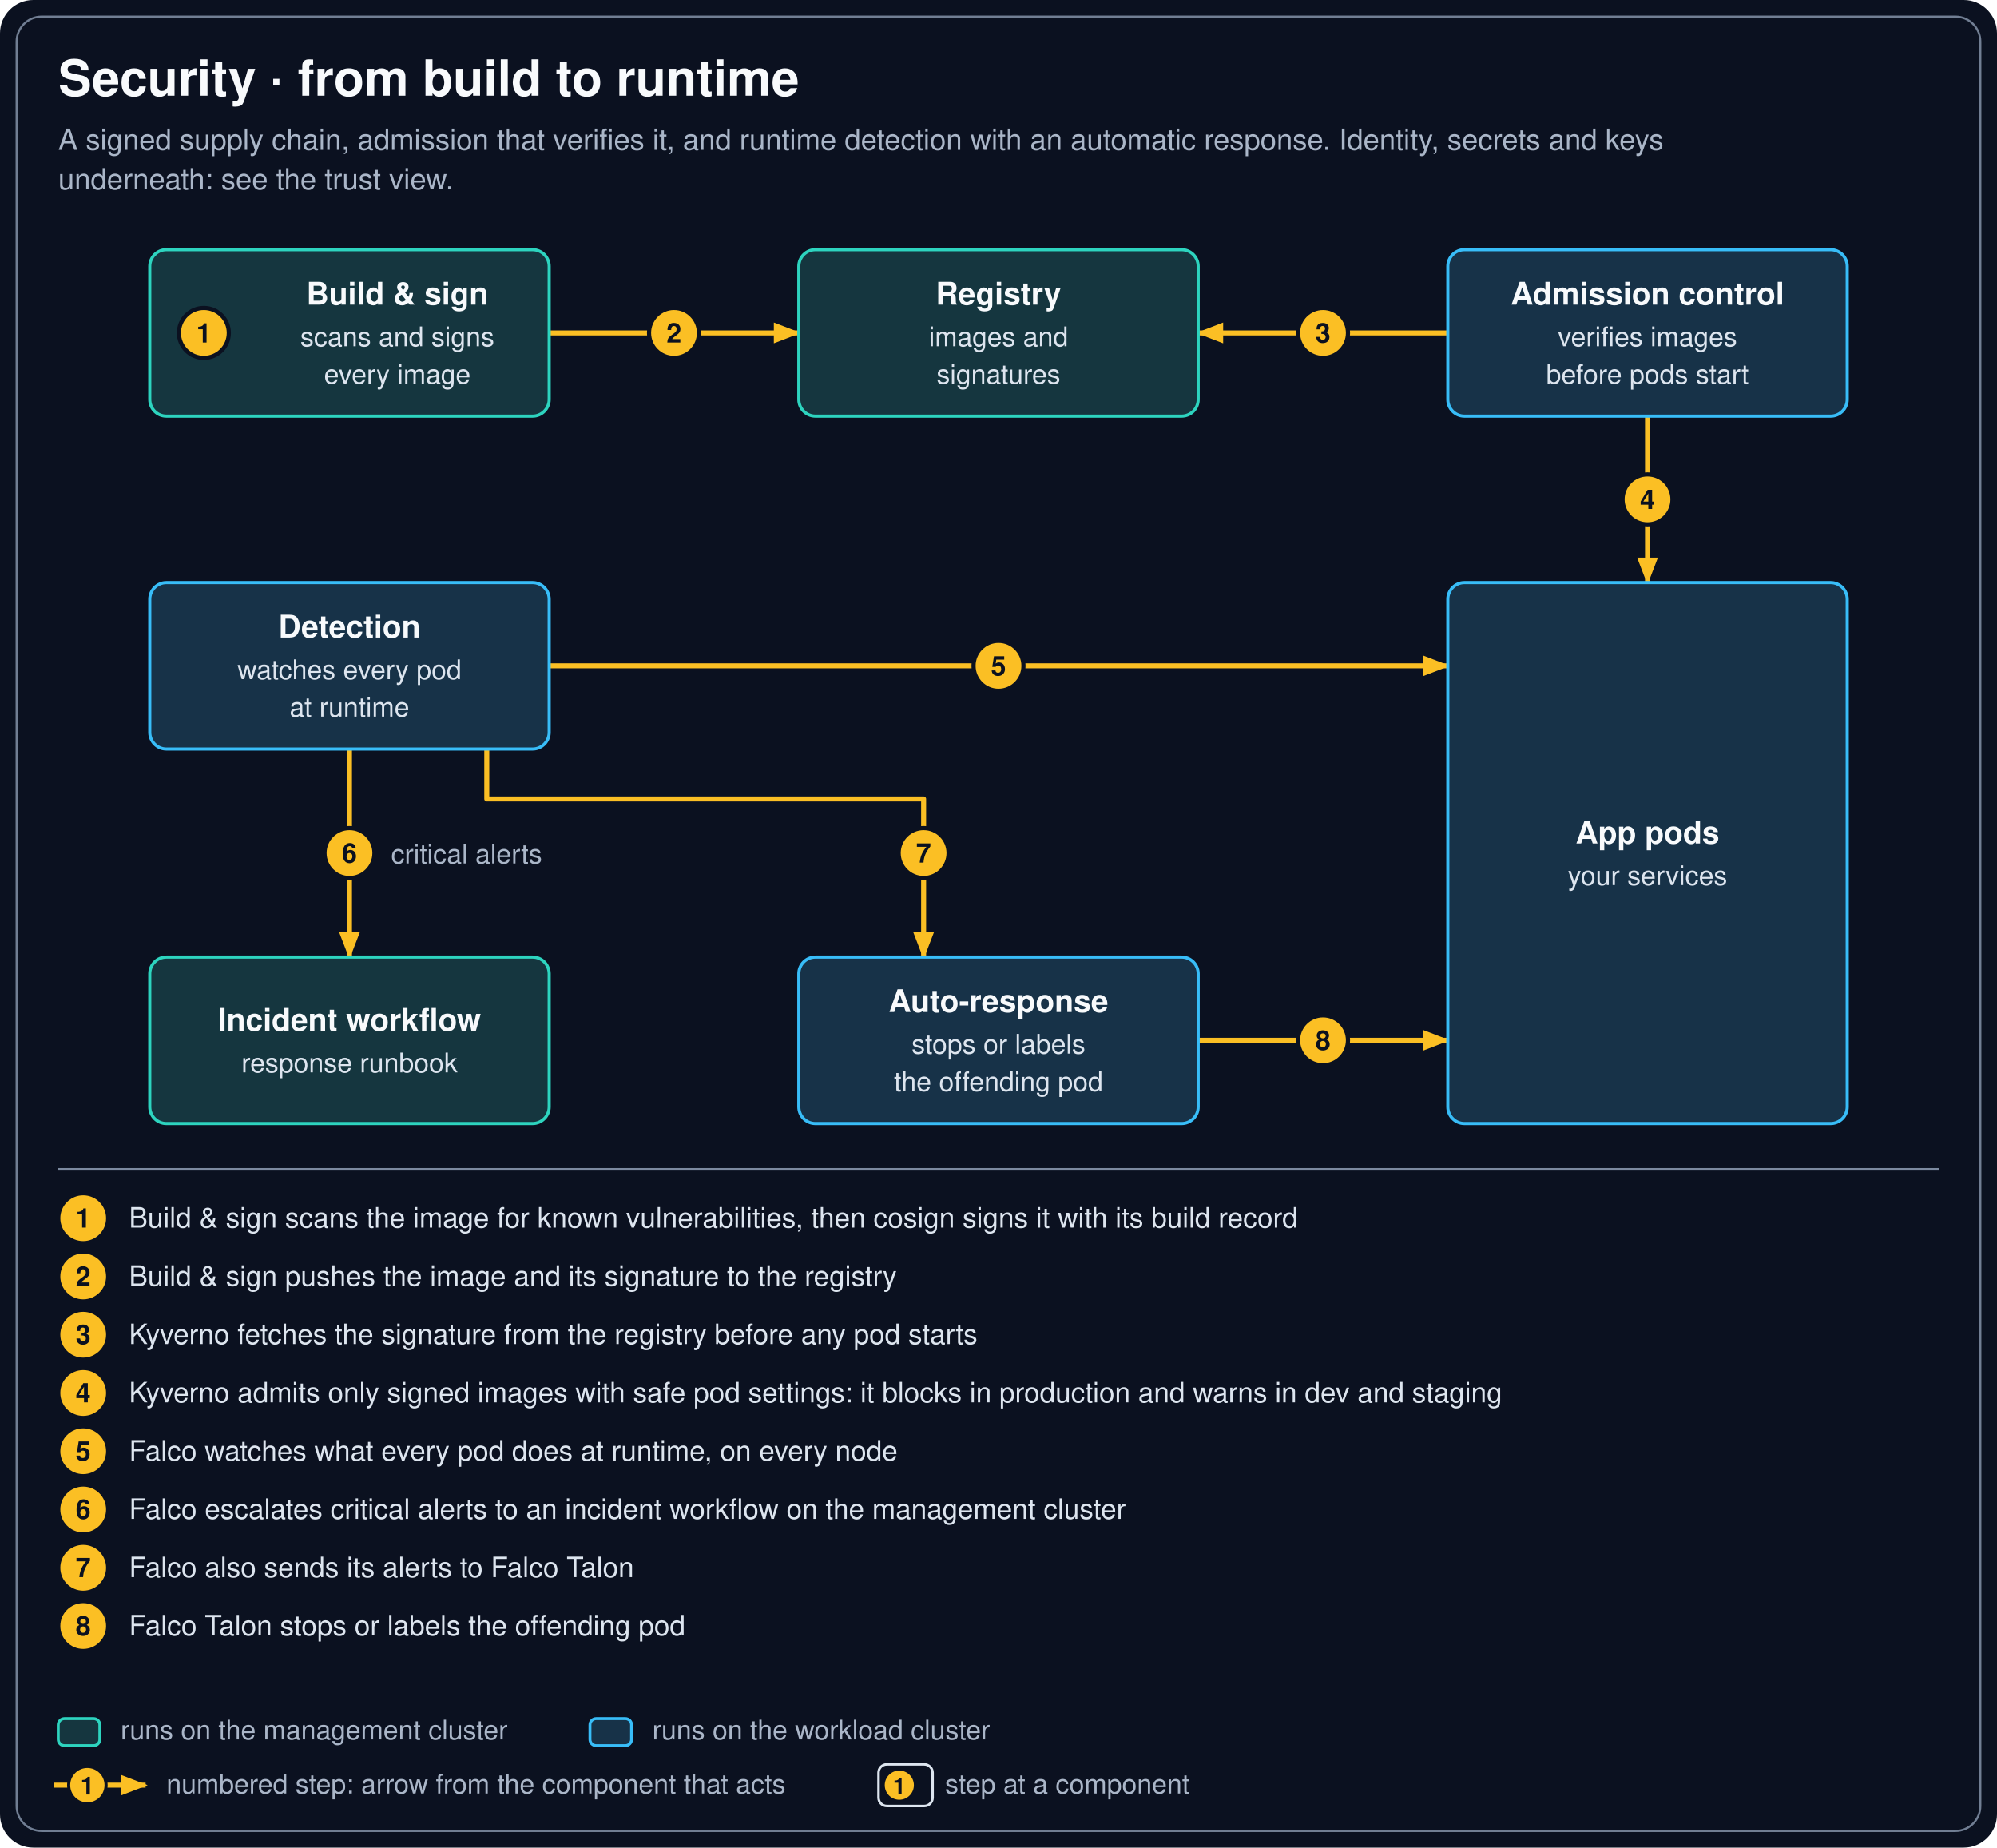
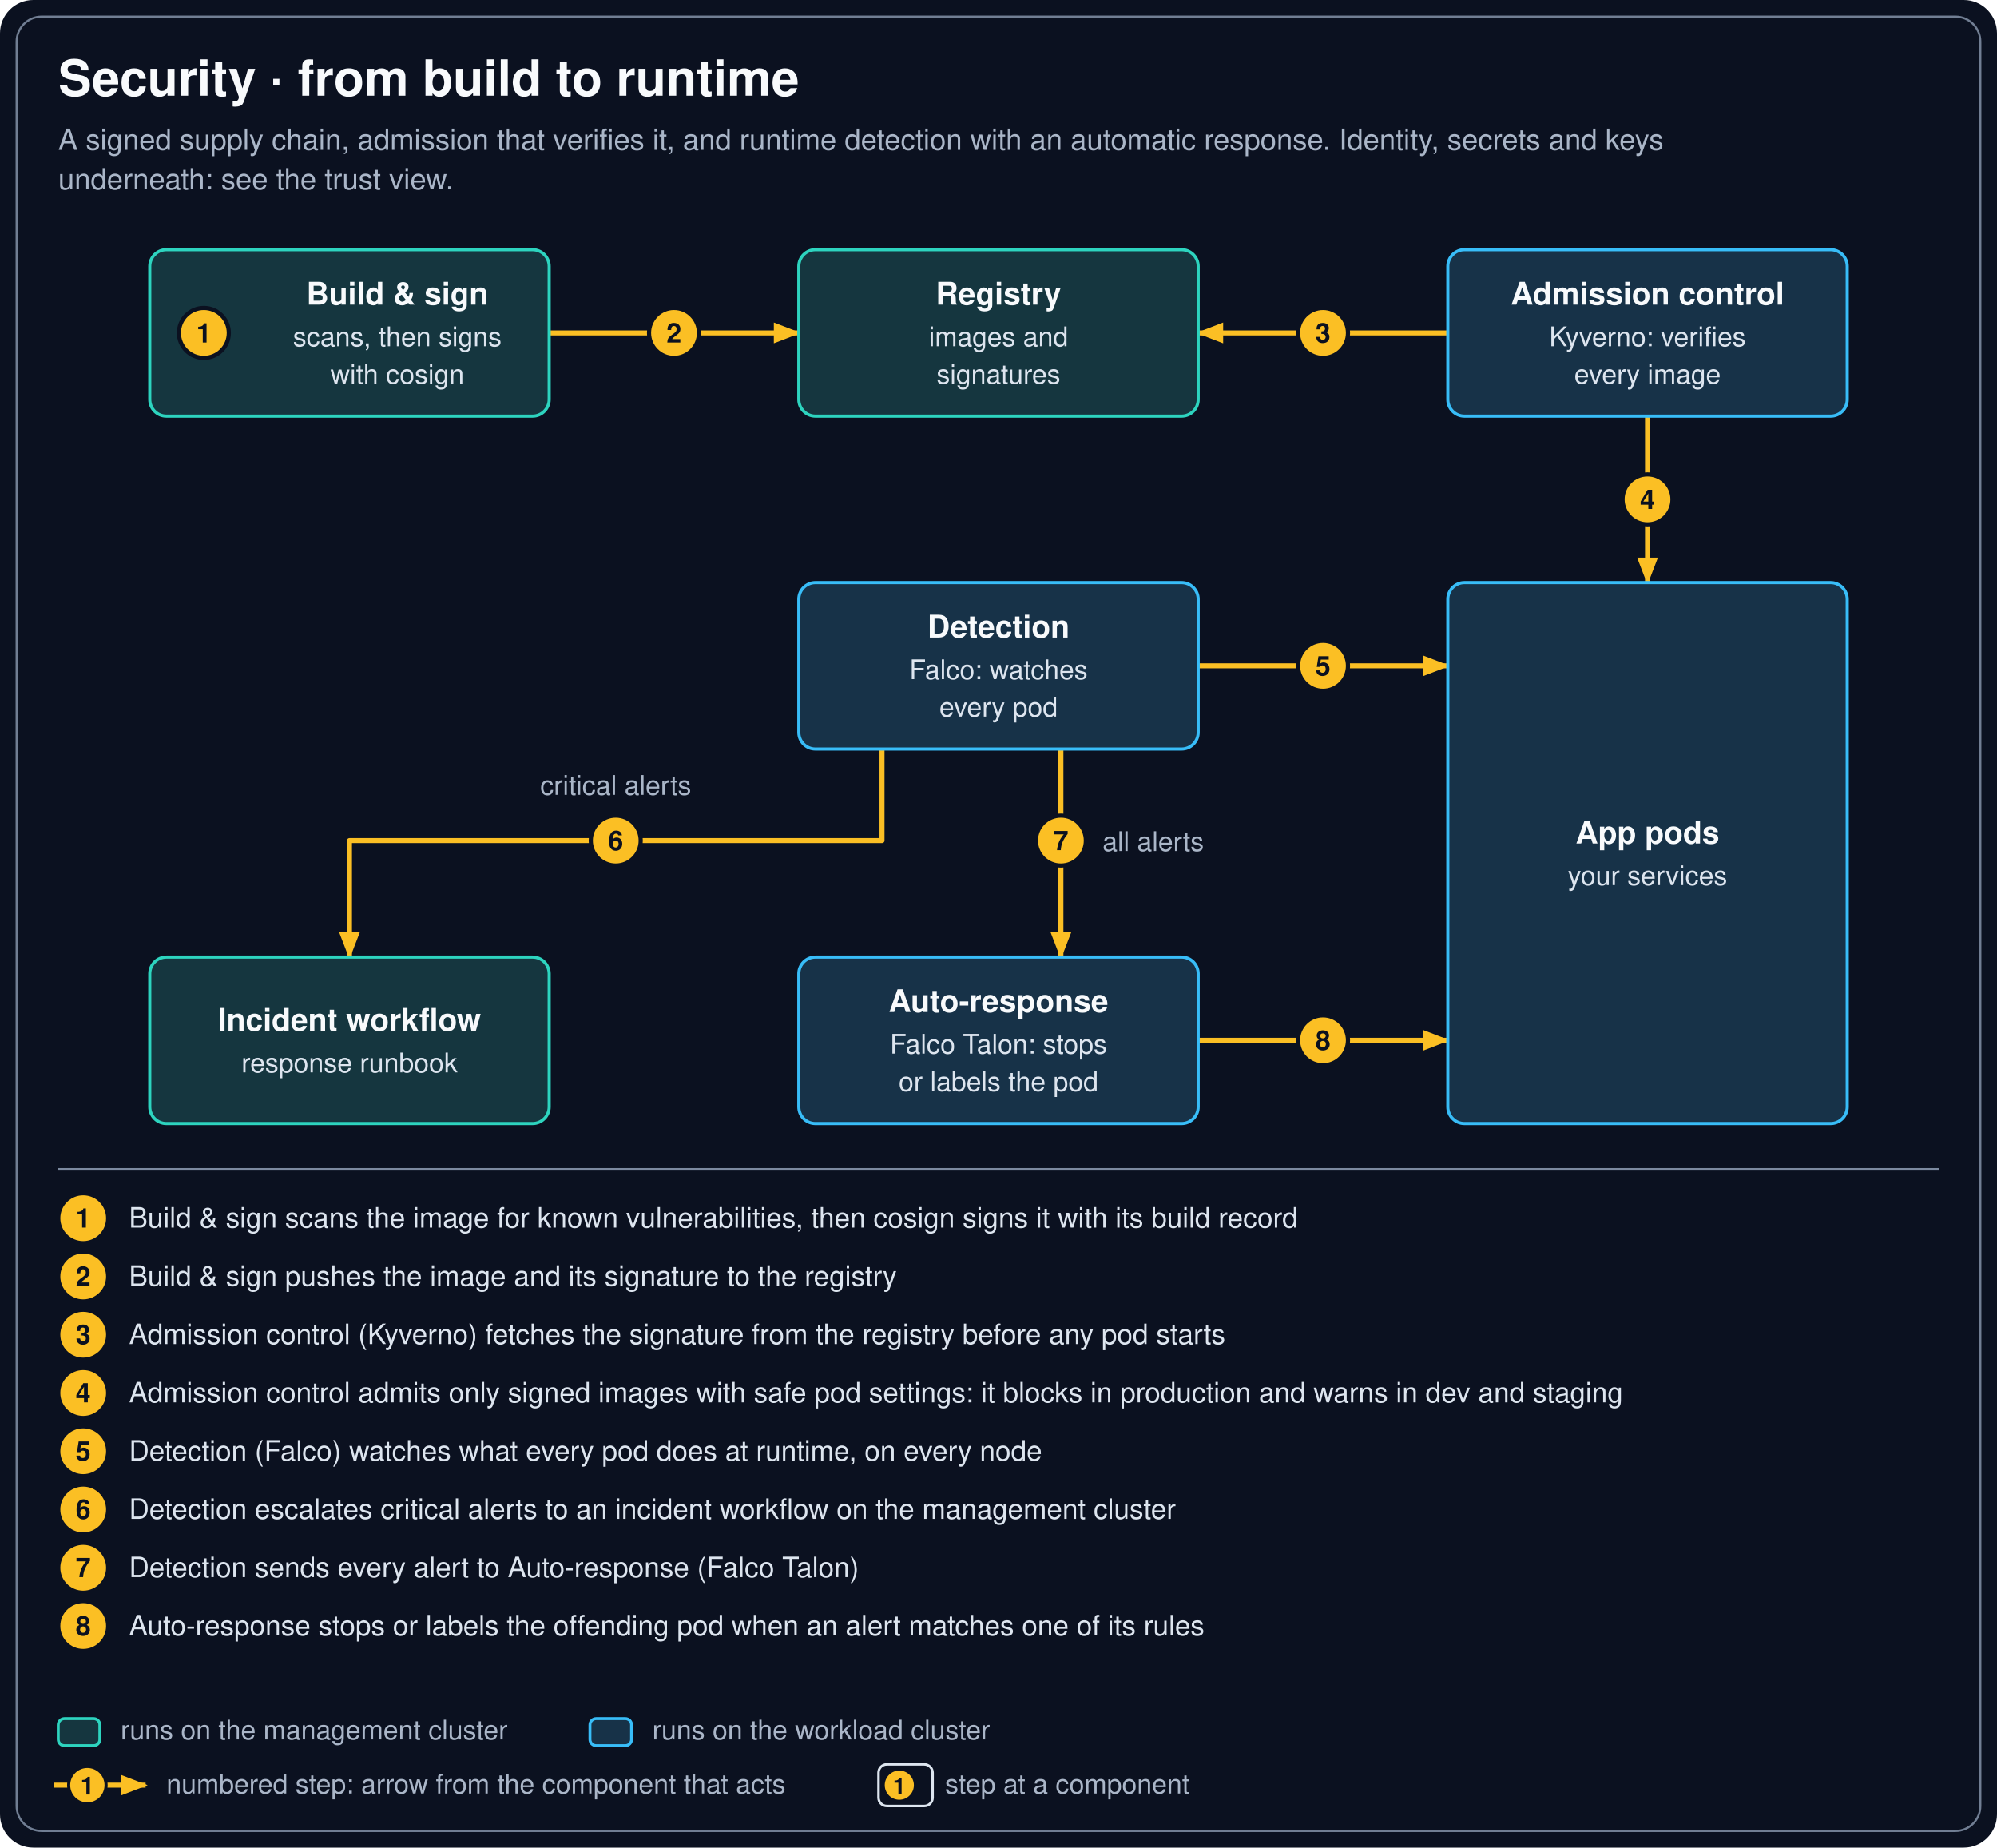
<svg xmlns="http://www.w3.org/2000/svg" width="960" height="888" viewBox="0 0 960 888" role="img" aria-label="Security · from build to runtime">
  <style>.s{font-family:'Segoe UI','Helvetica Neue',Helvetica,Arial,'Liberation Sans',sans-serif}.m{font-family:'JetBrains Mono',SFMono-Regular,Menlo,Consolas,'Liberation Mono',monospace}.fx{fill:none;stroke-width:3.4;stroke-linecap:round;stroke-dasharray:4 10;opacity:0;animation:fxdash .9s linear infinite,fxseq 11.30s linear infinite both}@keyframes fxdash{to{stroke-dashoffset:-14}}@keyframes fxseq{0%{opacity:0}3%{opacity:1}23.4%{opacity:1}28.4%{opacity:0}100%{opacity:0}}@media (prefers-reduced-motion:reduce){.fx{animation:none;opacity:0}}</style>
  <defs>
    <marker id="ahfbbf24" markerWidth="13" markerHeight="10" refX="12" refY="5" orient="auto" markerUnits="userSpaceOnUse">
      <path d="M0,0 L13,5 L0,10 z" fill="#fbbf24" />
    </marker>
    <marker id="asfbbf24" markerWidth="13" markerHeight="10" refX="1" refY="5" orient="auto" markerUnits="userSpaceOnUse">
      <path d="M13,0 L0,5 L13,10 z" fill="#fbbf24" />
    </marker>
  </defs>
  <rect width="960" height="888" rx="16" fill="#0b1120" />
  <rect x="8" y="8" width="944" height="872" rx="12" fill="none" stroke="#8b9ab0" stroke-opacity=".8" />
  <path d="M 264.0 160.0 L 384.0 160.0" fill="none" stroke="#fbbf24" stroke-width="2.4" stroke-linejoin="round" marker-end="url(#ahfbbf24)" />
  <path d="M 696.0 160.0 L 576.0 160.0" fill="none" stroke="#fbbf24" stroke-width="2.4" stroke-linejoin="round" marker-end="url(#ahfbbf24)" />
  <path d="M 792.0 200.0 L 792.0 280.0" fill="none" stroke="#fbbf24" stroke-width="2.4" stroke-linejoin="round" marker-end="url(#ahfbbf24)" />
-   <path d="M 264.0 320.0 L 696.0 320.0" fill="none" stroke="#fbbf24" stroke-width="2.4" stroke-linejoin="round" marker-end="url(#ahfbbf24)" />
-   <path d="M 168.0 360.0 L 168.0 460.0" fill="none" stroke="#fbbf24" stroke-width="2.4" stroke-linejoin="round" marker-end="url(#ahfbbf24)" />
-   <path d="M 234.0 360.0 L 234.0 384.0 L 444.0 384.0 L 444.0 460.0" fill="none" stroke="#fbbf24" stroke-width="2.4" stroke-linejoin="round" marker-end="url(#ahfbbf24)" />
+   <path d="M 576.0 320.0 L 696.0 320.0" fill="none" stroke="#fbbf24" stroke-width="2.4" stroke-linejoin="round" marker-end="url(#ahfbbf24)" />
+   <path d="M 424.0 360.0 L 424.0 404.0 L 168.0 404.0 L 168.0 460.0" fill="none" stroke="#fbbf24" stroke-width="2.4" stroke-linejoin="round" marker-end="url(#ahfbbf24)" />
+   <path d="M 510.0 360.0 L 510.0 460.0" fill="none" stroke="#fbbf24" stroke-width="2.4" stroke-linejoin="round" marker-end="url(#ahfbbf24)" />
  <path d="M 576.0 500.0 L 696.0 500.0" fill="none" stroke="#fbbf24" stroke-width="2.4" stroke-linejoin="round" marker-end="url(#ahfbbf24)" />
  <path class="fx" d="M 264.0 160.0 L 384.0 160.0" stroke="#fde5a7" style="animation-delay:0s,1.10s" />
  <path class="fx" d="M 696.0 160.0 L 576.0 160.0" stroke="#fde5a7" style="animation-delay:0s,2.20s" />
  <path class="fx" d="M 792.0 200.0 L 792.0 280.0" stroke="#fde5a7" style="animation-delay:0s,3.30s" />
-   <path class="fx" d="M 264.0 320.0 L 696.0 320.0" stroke="#fde5a7" style="animation-delay:0s,4.40s" />
-   <path class="fx" d="M 168.0 360.0 L 168.0 460.0" stroke="#fde5a7" style="animation-delay:0s,5.50s" />
-   <path class="fx" d="M 234.0 360.0 L 234.0 384.0 L 444.0 384.0 L 444.0 460.0" stroke="#fde5a7" style="animation-delay:0s,6.60s" />
+   <path class="fx" d="M 576.0 320.0 L 696.0 320.0" stroke="#fde5a7" style="animation-delay:0s,4.40s" />
+   <path class="fx" d="M 424.0 360.0 L 424.0 404.0 L 168.0 404.0 L 168.0 460.0" stroke="#fde5a7" style="animation-delay:0s,5.50s" />
+   <path class="fx" d="M 510.0 360.0 L 510.0 460.0" stroke="#fde5a7" style="animation-delay:0s,6.60s" />
  <path class="fx" d="M 576.0 500.0 L 696.0 500.0" stroke="#fde5a7" style="animation-delay:0s,7.70s" />
  <rect x="72" y="120" width="192" height="80" rx="8" fill="#15363f" stroke="#2dd4bf" stroke-width="1.5" />
  <text class="s" x="191.0" y="146.4" font-size="15" fill="#f8fafc" font-weight="600" text-anchor="middle">Build &amp; sign</text>
-   <text class="s" x="191.0" y="166.4" font-size="13" fill="#dde5ef" text-anchor="middle">scans and signs</text>
-   <text class="s" x="191.0" y="184.4" font-size="13" fill="#dde5ef" text-anchor="middle">every image</text>
+   <text class="s" x="191.0" y="166.4" font-size="13" fill="#dde5ef" text-anchor="middle">scans, then signs</text>
+   <text class="s" x="191.0" y="184.4" font-size="13" fill="#dde5ef" text-anchor="middle">with cosign</text>
  <rect x="384" y="120" width="192" height="80" rx="8" fill="#15363f" stroke="#2dd4bf" stroke-width="1.5" />
  <text class="s" x="480.0" y="146.4" font-size="15" fill="#f8fafc" font-weight="600" text-anchor="middle">Registry</text>
  <text class="s" x="480.0" y="166.4" font-size="13" fill="#dde5ef" text-anchor="middle">images and</text>
  <text class="s" x="480.0" y="184.4" font-size="13" fill="#dde5ef" text-anchor="middle">signatures</text>
  <rect x="696" y="120" width="192" height="80" rx="8" fill="#173248" stroke="#38bdf8" stroke-width="1.5" />
  <text class="s" x="792.0" y="146.4" font-size="15" fill="#f8fafc" font-weight="600" text-anchor="middle">Admission control</text>
-   <text class="s" x="792.0" y="166.4" font-size="13" fill="#dde5ef" text-anchor="middle">verifies images</text>
-   <text class="s" x="792.0" y="184.4" font-size="13" fill="#dde5ef" text-anchor="middle">before pods start</text>
-   <rect x="72" y="280" width="192" height="80" rx="8" fill="#173248" stroke="#38bdf8" stroke-width="1.5" />
-   <text class="s" x="168.0" y="306.4" font-size="15" fill="#f8fafc" font-weight="600" text-anchor="middle">Detection</text>
-   <text class="s" x="168.0" y="326.4" font-size="13" fill="#dde5ef" text-anchor="middle">watches every pod</text>
-   <text class="s" x="168.0" y="344.4" font-size="13" fill="#dde5ef" text-anchor="middle">at runtime</text>
+   <text class="s" x="792.0" y="166.4" font-size="13" fill="#dde5ef" text-anchor="middle">Kyverno: verifies</text>
+   <text class="s" x="792.0" y="184.4" font-size="13" fill="#dde5ef" text-anchor="middle">every image</text>
+   <rect x="384" y="280" width="192" height="80" rx="8" fill="#173248" stroke="#38bdf8" stroke-width="1.5" />
+   <text class="s" x="480.0" y="306.4" font-size="15" fill="#f8fafc" font-weight="600" text-anchor="middle">Detection</text>
+   <text class="s" x="480.0" y="326.4" font-size="13" fill="#dde5ef" text-anchor="middle">Falco: watches</text>
+   <text class="s" x="480.0" y="344.4" font-size="13" fill="#dde5ef" text-anchor="middle">every pod</text>
  <rect x="696" y="280" width="192" height="260" rx="8" fill="#173248" stroke="#38bdf8" stroke-width="1.5" />
  <text class="s" x="792.0" y="405.4" font-size="15" fill="#f8fafc" font-weight="600" text-anchor="middle">App pods</text>
  <text class="s" x="792.0" y="425.4" font-size="13" fill="#dde5ef" text-anchor="middle">your services</text>
  <rect x="72" y="460" width="192" height="80" rx="8" fill="#15363f" stroke="#2dd4bf" stroke-width="1.5" />
  <text class="s" x="168.0" y="495.4" font-size="15" fill="#f8fafc" font-weight="600" text-anchor="middle">Incident workflow</text>
  <text class="s" x="168.0" y="515.4" font-size="13" fill="#dde5ef" text-anchor="middle">response runbook</text>
  <rect x="384" y="460" width="192" height="80" rx="8" fill="#173248" stroke="#38bdf8" stroke-width="1.5" />
  <text class="s" x="480.0" y="486.4" font-size="15" fill="#f8fafc" font-weight="600" text-anchor="middle">Auto-response</text>
-   <text class="s" x="480.0" y="506.4" font-size="13" fill="#dde5ef" text-anchor="middle">stops or labels</text>
-   <text class="s" x="480.0" y="524.4" font-size="13" fill="#dde5ef" text-anchor="middle">the offending pod</text>
+   <text class="s" x="480.0" y="506.4" font-size="13" fill="#dde5ef" text-anchor="middle">Falco Talon: stops</text>
+   <text class="s" x="480.0" y="524.4" font-size="13" fill="#dde5ef" text-anchor="middle">or labels the pod</text>
  <text class="s" x="28.0" y="46.0" font-size="24" fill="#f8fafc" font-weight="700">Security · from build to runtime</text>
  <text class="s" x="28.0" y="72.0" font-size="14" fill="#aab6c8">A signed supply chain, admission that verifies it, and runtime detection with an automatic response. Identity, secrets and keys</text>
  <text class="s" x="28.0" y="91.0" font-size="14" fill="#aab6c8">underneath: see the trust view.</text>
  <circle cx="98.0" cy="160.0" r="12" fill="#fbbf24" stroke="#0b1120" stroke-width="2" />
  <text class="s" x="98.0" y="164.6" font-size="13" font-weight="700" fill="#0b1120" text-anchor="middle">1</text>
  <circle cx="324.0" cy="160.0" r="12" fill="#fbbf24" stroke="#0b1120" stroke-width="2" />
  <text class="s" x="324.0" y="164.6" font-size="13" font-weight="700" fill="#0b1120" text-anchor="middle">2</text>
  <circle cx="636.0" cy="160.0" r="12" fill="#fbbf24" stroke="#0b1120" stroke-width="2" />
  <text class="s" x="636.0" y="164.6" font-size="13" font-weight="700" fill="#0b1120" text-anchor="middle">3</text>
  <circle cx="792.0" cy="240.0" r="12" fill="#fbbf24" stroke="#0b1120" stroke-width="2" />
  <text class="s" x="792.0" y="244.6" font-size="13" font-weight="700" fill="#0b1120" text-anchor="middle">4</text>
-   <circle cx="480.0" cy="320.0" r="12" fill="#fbbf24" stroke="#0b1120" stroke-width="2" />
-   <text class="s" x="480.0" y="324.6" font-size="13" font-weight="700" fill="#0b1120" text-anchor="middle">5</text>
-   <rect x="184.0" y="401.0" width="84.6" height="20.0" rx="3" fill="#0b1120" />
-   <text class="s" x="188.0" y="415.0" font-size="13" fill="#aab6c8">critical alerts</text>
-   <circle cx="168.0" cy="410.0" r="12" fill="#fbbf24" stroke="#0b1120" stroke-width="2" />
-   <text class="s" x="168.0" y="414.6" font-size="13" font-weight="700" fill="#0b1120" text-anchor="middle">6</text>
-   <circle cx="444.0" cy="410.0" r="12" fill="#fbbf24" stroke="#0b1120" stroke-width="2" />
-   <text class="s" x="444.0" y="414.6" font-size="13" font-weight="700" fill="#0b1120" text-anchor="middle">7</text>
+   <circle cx="636.0" cy="320.0" r="12" fill="#fbbf24" stroke="#0b1120" stroke-width="2" />
+   <text class="s" x="636.0" y="324.6" font-size="13" font-weight="700" fill="#0b1120" text-anchor="middle">5</text>
+   <rect x="253.7" y="368.0" width="84.6" height="20.0" rx="3" fill="#0b1120" />
+   <text class="s" x="296.0" y="382.0" font-size="13" fill="#aab6c8" text-anchor="middle">critical alerts</text>
+   <circle cx="296.0" cy="404.0" r="12" fill="#fbbf24" stroke="#0b1120" stroke-width="2" />
+   <text class="s" x="296.0" y="408.6" font-size="13" font-weight="700" fill="#0b1120" text-anchor="middle">6</text>
+   <rect x="526.0" y="395.0" width="59.3" height="20.0" rx="3" fill="#0b1120" />
+   <text class="s" x="530.0" y="409.0" font-size="13" fill="#aab6c8">all alerts</text>
+   <circle cx="510.0" cy="404.0" r="12" fill="#fbbf24" stroke="#0b1120" stroke-width="2" />
+   <text class="s" x="510.0" y="408.6" font-size="13" font-weight="700" fill="#0b1120" text-anchor="middle">7</text>
  <circle cx="636.0" cy="500.0" r="12" fill="#fbbf24" stroke="#0b1120" stroke-width="2" />
  <text class="s" x="636.0" y="504.6" font-size="13" font-weight="700" fill="#0b1120" text-anchor="middle">8</text>
  <line x1="28" y1="562" x2="932" y2="562" stroke="#7c8aa0" stroke-width="1.2" />
  <circle cx="40" cy="585.5" r="11" fill="#fbbf24" />
  <text class="s" x="40" y="590" font-size="13" font-weight="700" fill="#0b1120" text-anchor="middle">1</text>
  <text class="s" x="62.0" y="590.0" font-size="13.5" fill="#dde5ef">Build &amp; sign scans the image for known vulnerabilities, then cosign signs it with its build record</text>
  <circle cx="40" cy="613.5" r="11" fill="#fbbf24" />
  <text class="s" x="40" y="618" font-size="13" font-weight="700" fill="#0b1120" text-anchor="middle">2</text>
  <text class="s" x="62.0" y="618.0" font-size="13.5" fill="#dde5ef">Build &amp; sign pushes the image and its signature to the registry</text>
  <circle cx="40" cy="641.5" r="11" fill="#fbbf24" />
  <text class="s" x="40" y="646" font-size="13" font-weight="700" fill="#0b1120" text-anchor="middle">3</text>
-   <text class="s" x="62.0" y="646.0" font-size="13.5" fill="#dde5ef">Kyverno fetches the signature from the registry before any pod starts</text>
+   <text class="s" x="62.0" y="646.0" font-size="13.5" fill="#dde5ef">Admission control (Kyverno) fetches the signature from the registry before any pod starts</text>
  <circle cx="40" cy="669.5" r="11" fill="#fbbf24" />
  <text class="s" x="40" y="674" font-size="13" font-weight="700" fill="#0b1120" text-anchor="middle">4</text>
-   <text class="s" x="62.0" y="674.0" font-size="13.5" fill="#dde5ef">Kyverno admits only signed images with safe pod settings: it blocks in production and warns in dev and staging</text>
+   <text class="s" x="62.0" y="674.0" font-size="13.5" fill="#dde5ef">Admission control admits only signed images with safe pod settings: it blocks in production and warns in dev and staging</text>
  <circle cx="40" cy="697.5" r="11" fill="#fbbf24" />
  <text class="s" x="40" y="702" font-size="13" font-weight="700" fill="#0b1120" text-anchor="middle">5</text>
-   <text class="s" x="62.0" y="702.0" font-size="13.5" fill="#dde5ef">Falco watches what every pod does at runtime, on every node</text>
+   <text class="s" x="62.0" y="702.0" font-size="13.5" fill="#dde5ef">Detection (Falco) watches what every pod does at runtime, on every node</text>
  <circle cx="40" cy="725.5" r="11" fill="#fbbf24" />
  <text class="s" x="40" y="730" font-size="13" font-weight="700" fill="#0b1120" text-anchor="middle">6</text>
-   <text class="s" x="62.0" y="730.0" font-size="13.5" fill="#dde5ef">Falco escalates critical alerts to an incident workflow on the management cluster</text>
+   <text class="s" x="62.0" y="730.0" font-size="13.5" fill="#dde5ef">Detection escalates critical alerts to an incident workflow on the management cluster</text>
  <circle cx="40" cy="753.5" r="11" fill="#fbbf24" />
  <text class="s" x="40" y="758" font-size="13" font-weight="700" fill="#0b1120" text-anchor="middle">7</text>
-   <text class="s" x="62.0" y="758.0" font-size="13.5" fill="#dde5ef">Falco also sends its alerts to Falco Talon</text>
+   <text class="s" x="62.0" y="758.0" font-size="13.5" fill="#dde5ef">Detection sends every alert to Auto-response (Falco Talon)</text>
  <circle cx="40" cy="781.5" r="11" fill="#fbbf24" />
  <text class="s" x="40" y="786" font-size="13" font-weight="700" fill="#0b1120" text-anchor="middle">8</text>
-   <text class="s" x="62.0" y="786.0" font-size="13.5" fill="#dde5ef">Falco Talon stops or labels the offending pod</text>
+   <text class="s" x="62.0" y="786.0" font-size="13.5" fill="#dde5ef">Auto-response stops or labels the offending pod when an alert matches one of its rules</text>
  <rect x="28" y="826" width="20" height="13" rx="3" fill="#15363f" stroke="#2dd4bf" stroke-width="1.4" />
  <text class="s" x="58.0" y="836.0" font-size="13" fill="#aab6c8">runs on the management cluster</text>
  <rect x="283.605" y="826" width="20" height="13" rx="3" fill="#173248" stroke="#38bdf8" stroke-width="1.4" />
  <text class="s" x="313.6" y="836.0" font-size="13" fill="#aab6c8">runs on the workload cluster</text>
  <path d="M 26 858 L 70 858" stroke="#fbbf24" stroke-width="2.4" marker-end="url(#ahfbbf24)" />
  <circle cx="42" cy="858" r="9" fill="#fbbf24" stroke="#0b1120" stroke-width="1.5" />
  <text class="s" x="42" y="862.5" font-size="12" font-weight="700" fill="#0b1120" text-anchor="middle">1</text>
  <text class="s" x="80.0" y="862.0" font-size="13" fill="#aab6c8">numbered step: arrow from the component that acts</text>
  <rect x="422.32" y="848" width="26" height="20" rx="4" fill="none" stroke="#dde5ef" stroke-width="1.2" />
  <circle cx="432.32" cy="858" r="7" fill="#fbbf24" />
  <text class="s" x="432.32" y="862.2" font-size="11" font-weight="700" fill="#0b1120" text-anchor="middle">1</text>
  <text class="s" x="454.3" y="862.0" font-size="13" fill="#aab6c8">step at a component</text>
</svg>
